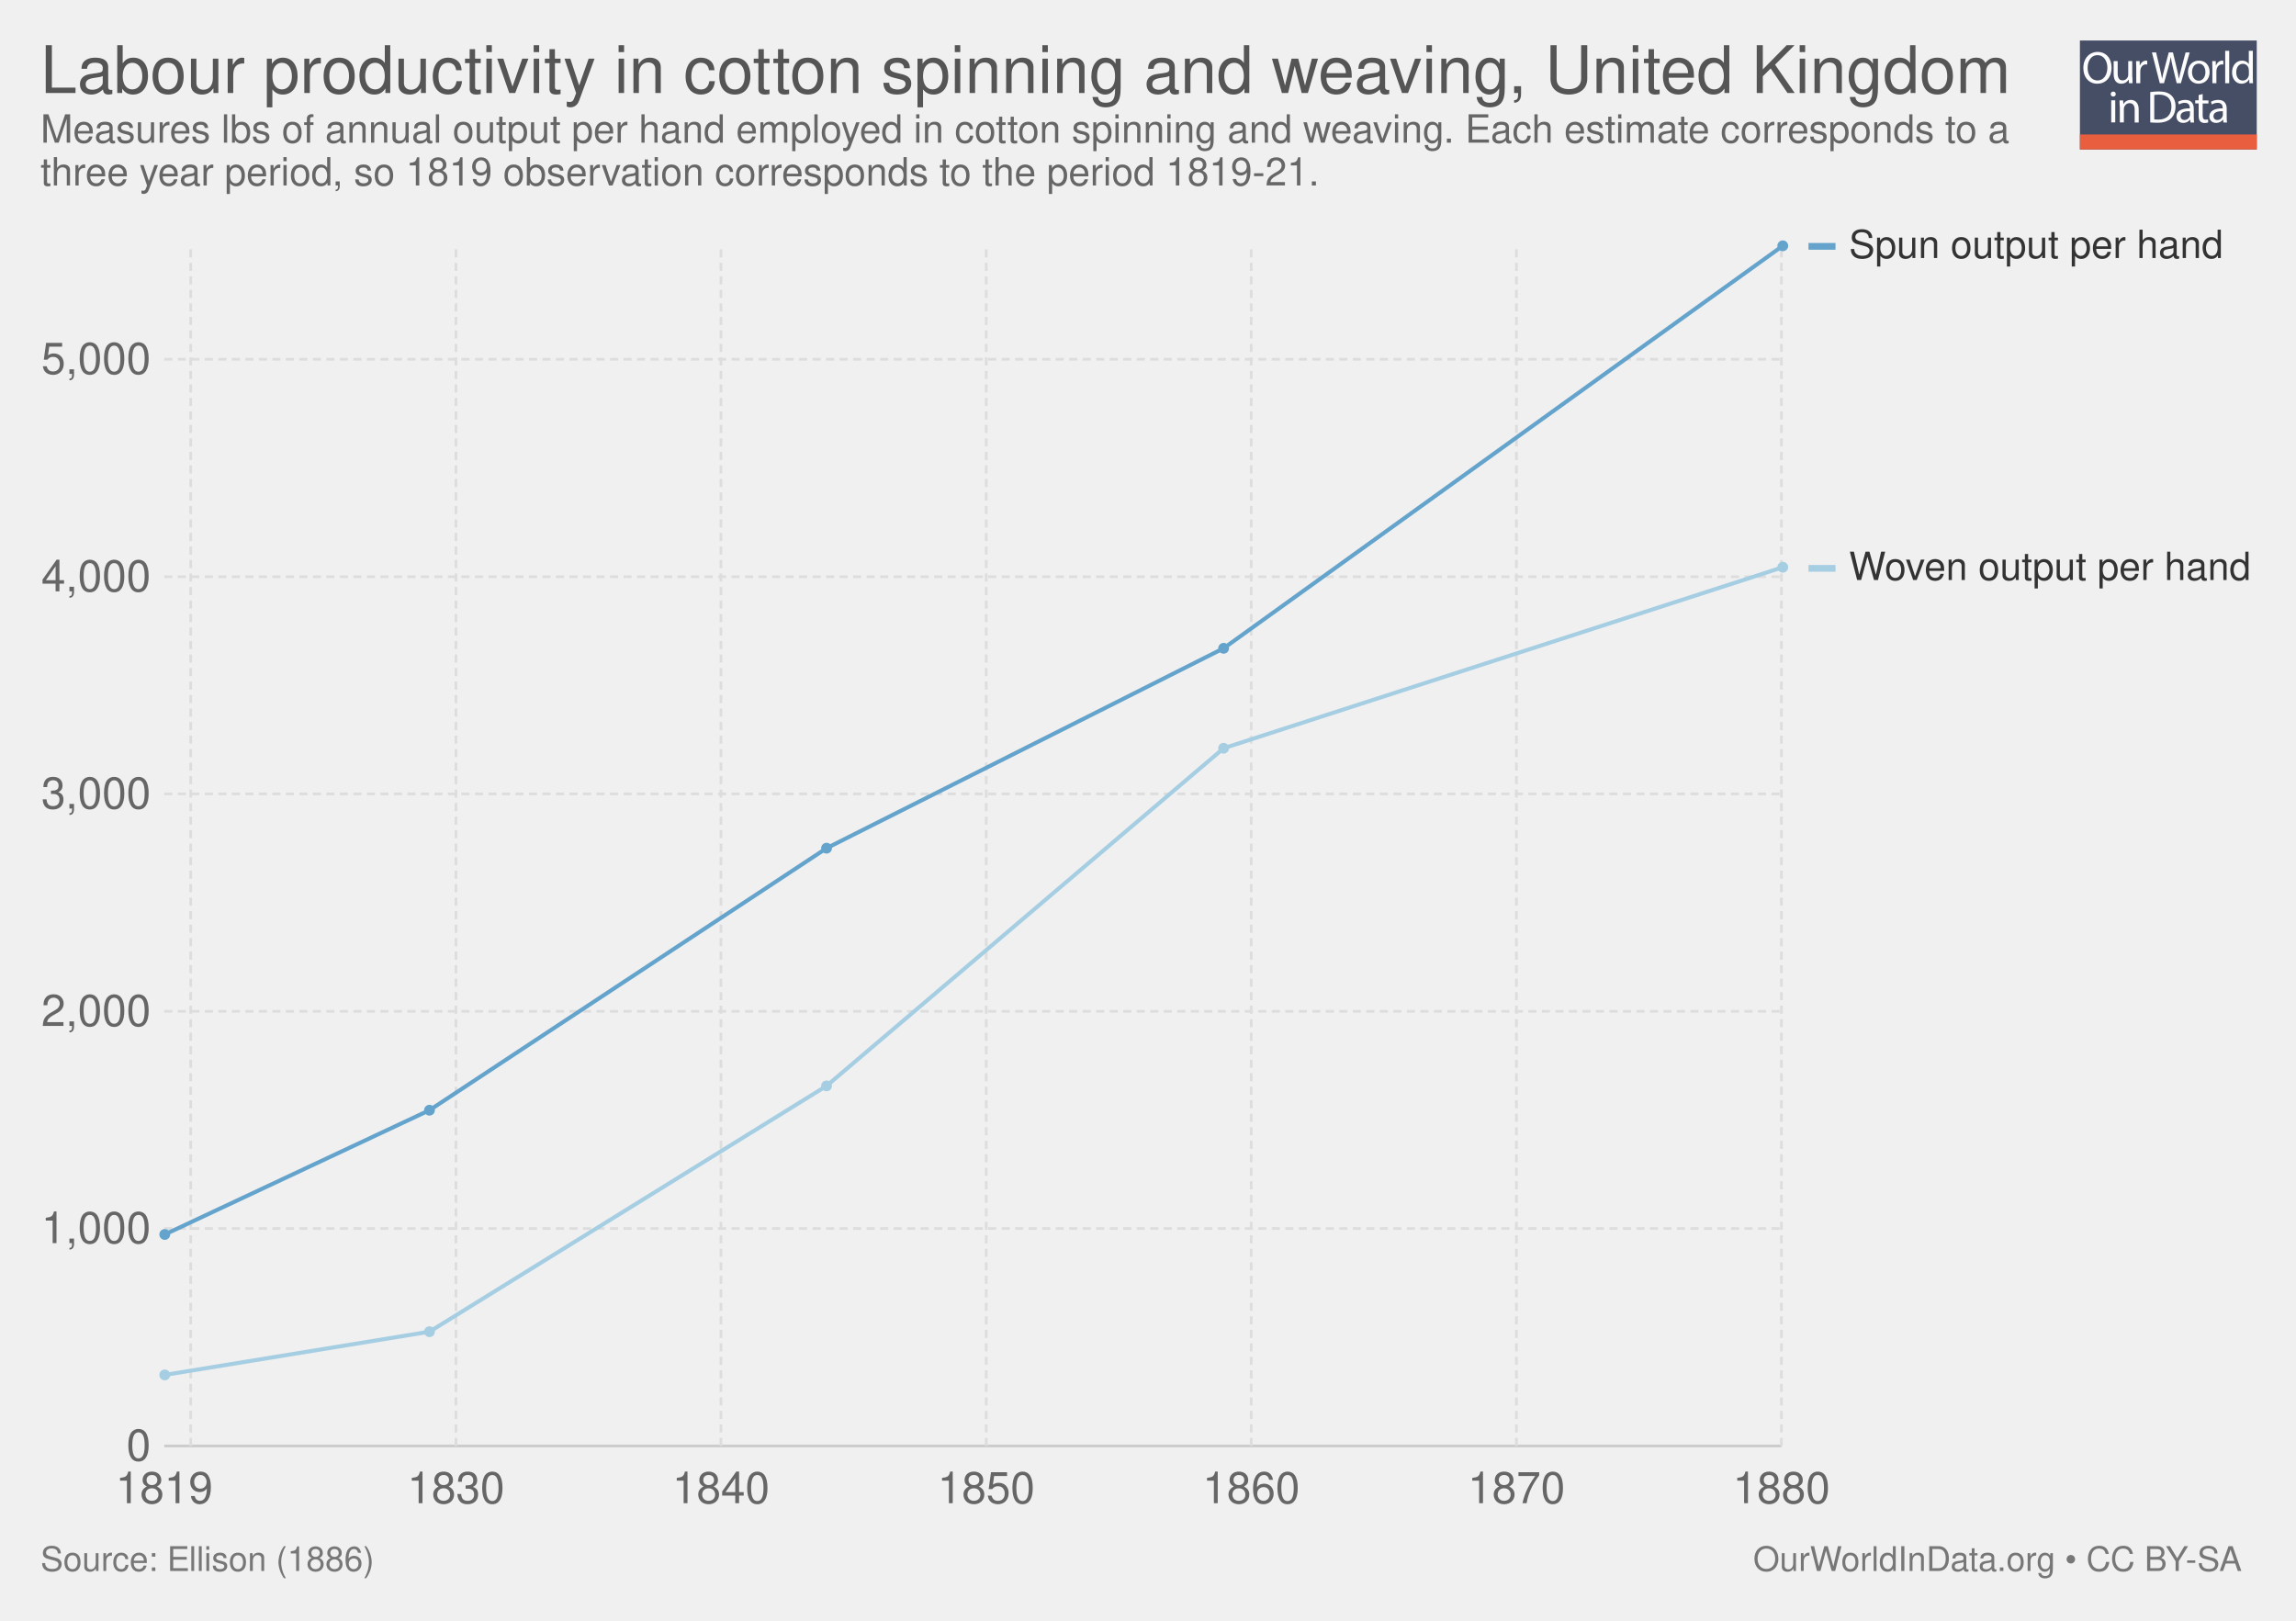
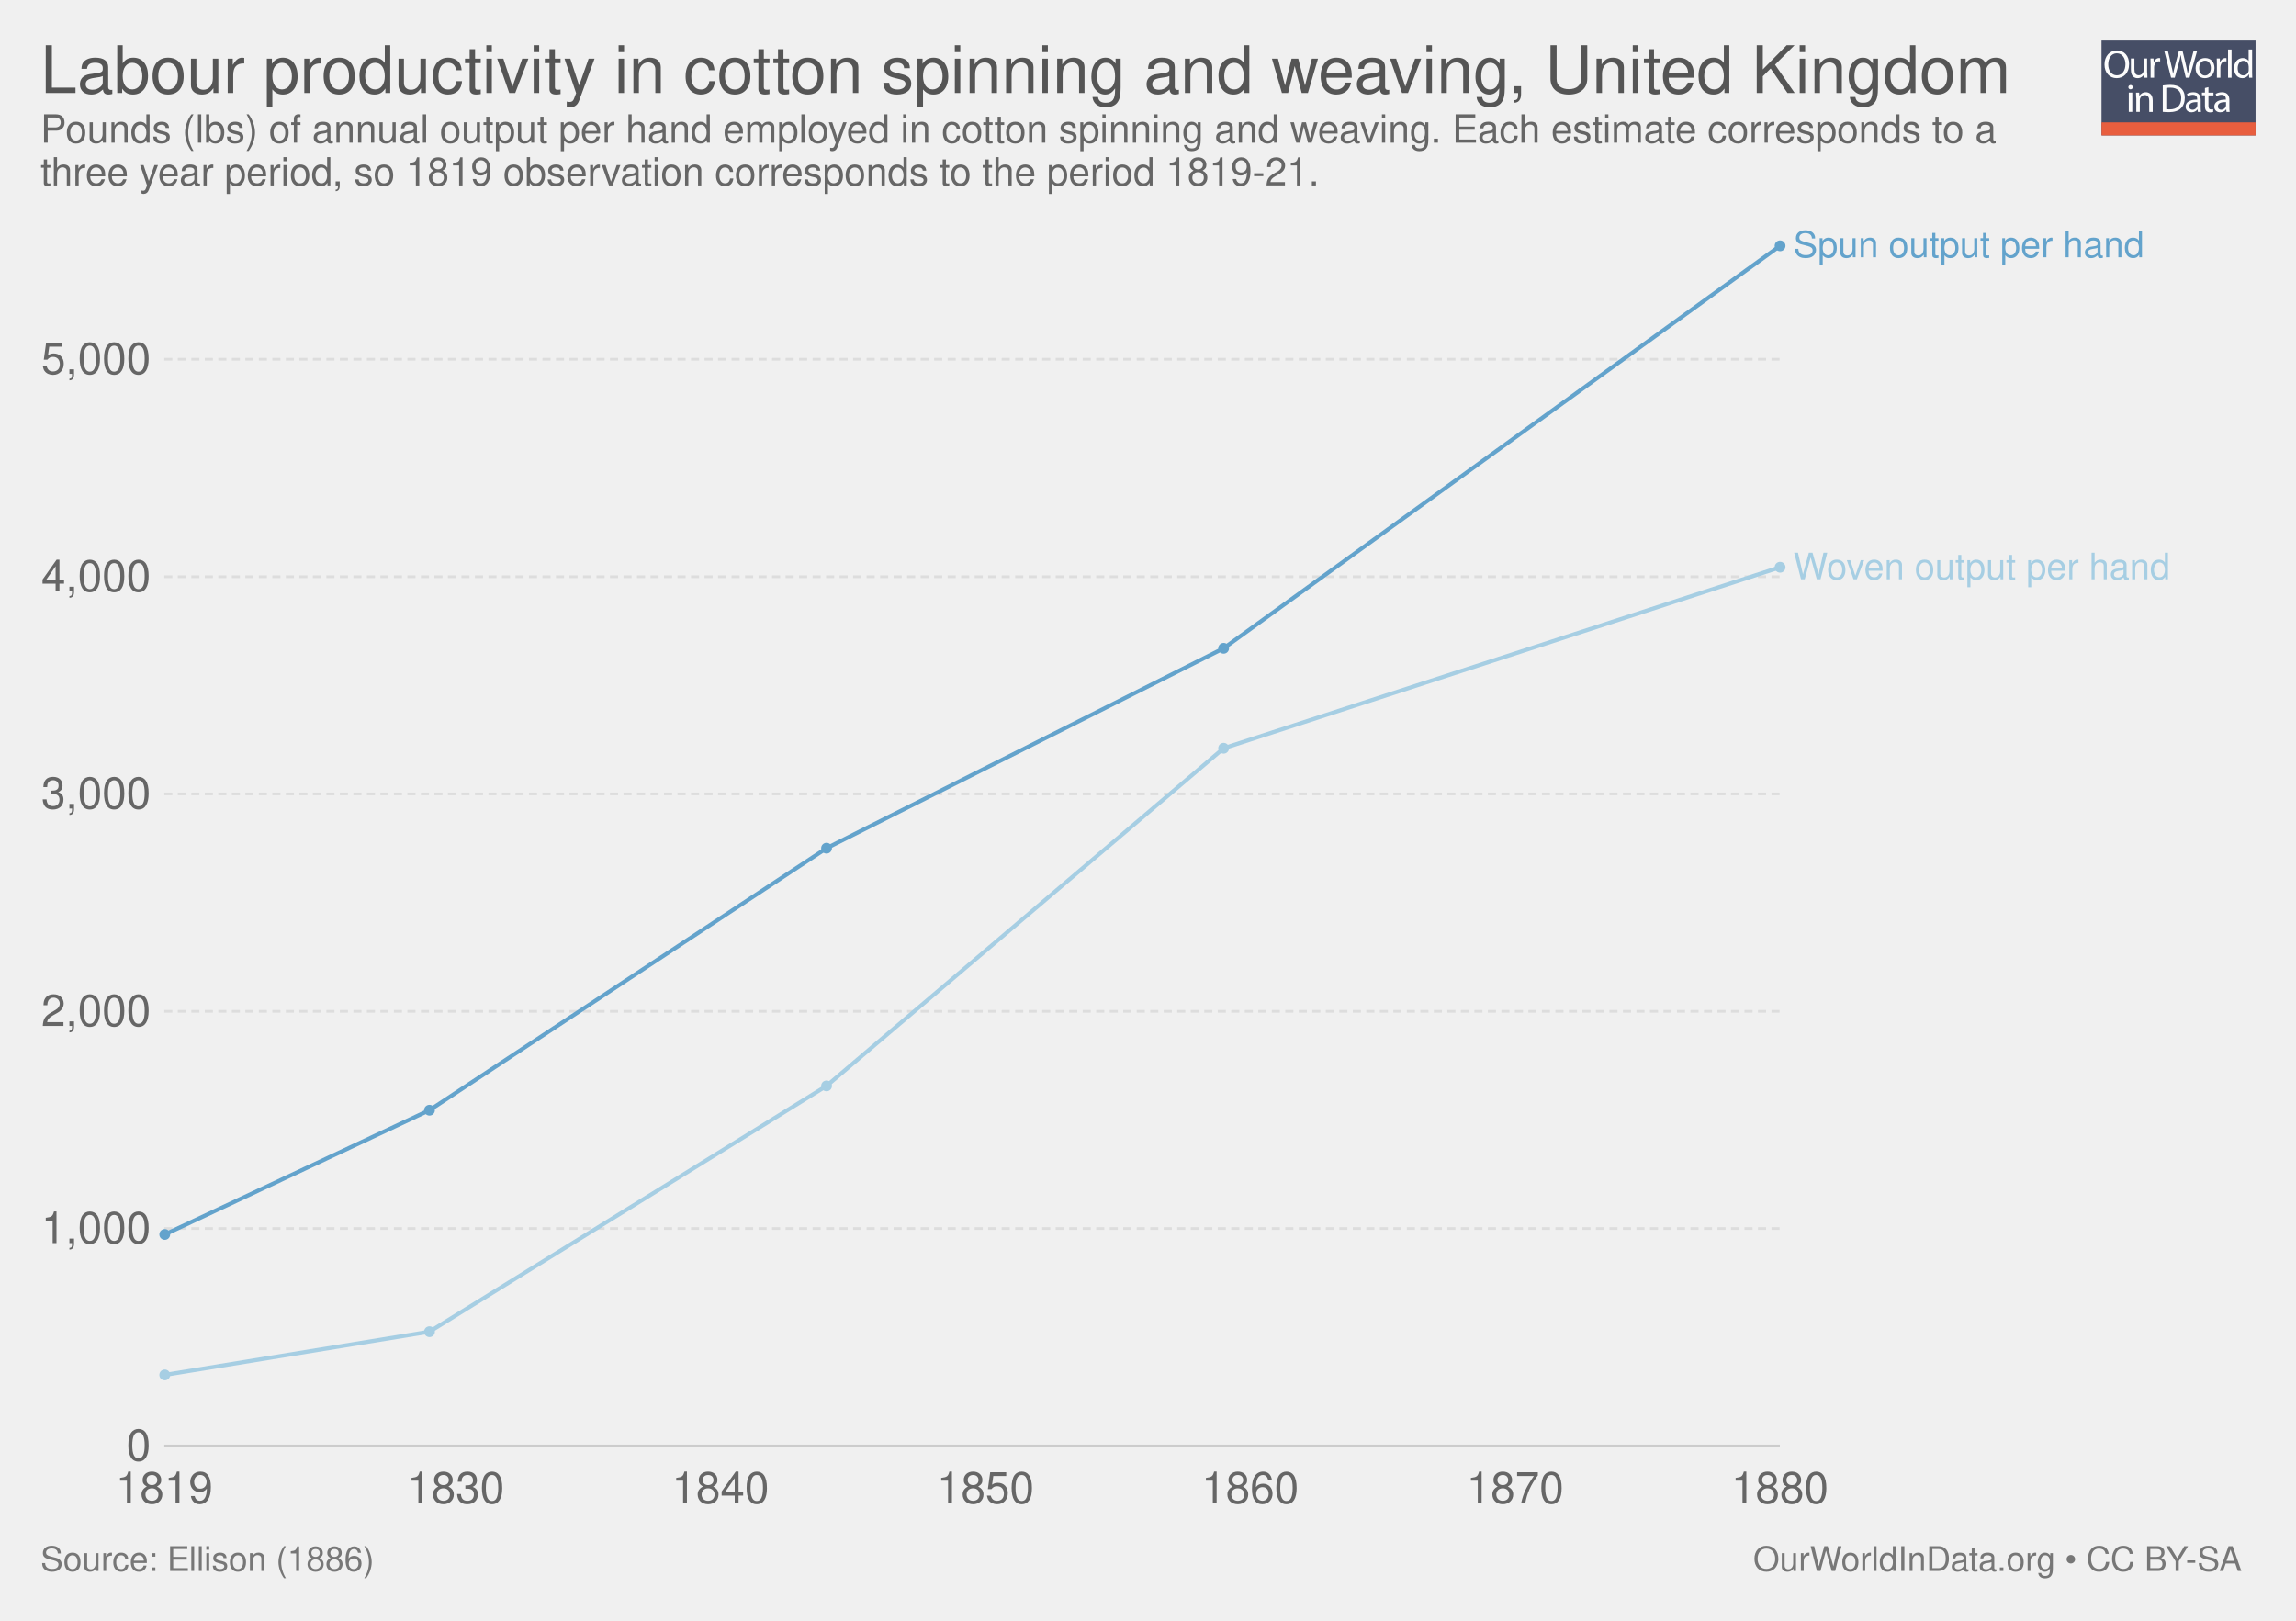
<svg xmlns="http://www.w3.org/2000/svg" xmlns:xlink="http://www.w3.org/1999/xlink" version="1.1" style="font-family: 'Helvetica Neue', Helvetica, Arial, sans-serif; font-size: 18px; background-color: white; text-rendering: optimizeLegibility; -webkit-font-smoothing: antialiased;" width="850" height="600">
  <g class="ChartTab">
    <g class="HeaderView">
-       <g opacity="0.8" transform="translate(770, 15) scale(0.31)">
+       <g opacity="0.8" transform="translate(778, 15) scale(0.27)">
        <a xlink:href="https://ourworldindata.org" target="_blank">
          <g>
            <rect x="0" y="0" fill="#1B2543" width="211.2" height="130.1" />
            <rect x="0" y="112.2" fill="#E63912" width="211.2" height="17.9" />
            <g>
              <rect x="1.2" y="12.3" fill="none" width="210.2" height="99.2" />
              <path fill="#FFFFFF" d="M37.8,32.2c0,12.7-7.7,19.4-17.1,19.4c-9.7,0-16.6-7.5-16.6-18.7c0-11.7,7.3-19.3,17.1-19.3 C31.3,13.7,37.8,21.3,37.8,32.2z M9.2,32.8c0,7.9,4.3,14.9,11.8,14.9c7.5,0,11.8-6.9,11.8-15.3c0-7.3-3.8-14.9-11.8-14.9 C13.1,17.5,9.2,24.8,9.2,32.8z" />
              <path fill="#FFFFFF" d="M62.7,43.8c0,2.7,0.1,5.1,0.2,7.2h-4.3l-0.3-4.3h-0.1c-1.3,2.1-4,4.9-8.8,4.9c-4.2,0-9.1-2.3-9.1-11.6 V24.6h4.8v14.6c0,5,1.5,8.4,5.9,8.4c3.2,0,5.5-2.2,6.3-4.4c0.3-0.7,0.4-1.6,0.4-2.5V24.6h4.8V43.8z" />
              <path fill="#FFFFFF" d="M67.3,32.8c0-3.1-0.1-5.8-0.2-8.2h4.2l0.2,5.2h0.2c1.2-3.5,4.1-5.8,7.3-5.8c0.5,0,0.9,0.1,1.4,0.2v4.5 c-0.5-0.1-1-0.2-1.6-0.2c-3.4,0-5.8,2.6-6.5,6.2c-0.1,0.7-0.2,1.4-0.2,2.2V51h-4.8V32.8z" />
              <path fill="#FFFFFF" d="M95.4,51l-9.4-36.8h5l4.4,18.6c1.1,4.6,2.1,9.2,2.7,12.7h0.1c0.6-3.7,1.8-8,3-12.8l4.9-18.5h5l4.5,18.7 c1,4.4,2,8.7,2.6,12.6h0.1c0.8-4,1.8-8.1,3-12.7l4.9-18.5h4.9L120.6,51h-5L111,31.9c-1.1-4.7-1.9-8.3-2.4-12h-0.1 c-0.7,3.7-1.5,7.3-2.8,12L100.4,51H95.4z" />
              <path fill="#FFFFFF" d="M154.9,37.6c0,9.8-6.8,14-13.2,14c-7.2,0-12.7-5.2-12.7-13.6c0-8.8,5.8-14,13.1-14 C149.8,24,154.9,29.5,154.9,37.6z M133.9,37.9c0,5.8,3.3,10.1,8,10.1c4.6,0,8-4.3,8-10.3c0-4.5-2.2-10.1-7.9-10.1 C136.3,27.6,133.9,32.8,133.9,37.9z" />
              <path fill="#FFFFFF" d="M158.2,32.8c0-3.1-0.1-5.8-0.2-8.2h4.2l0.2,5.2h0.2c1.2-3.5,4.1-5.8,7.3-5.8c0.5,0,0.9,0.1,1.4,0.2v4.5 c-0.5-0.1-1-0.2-1.6-0.2c-3.4,0-5.8,2.6-6.5,6.2c-0.1,0.7-0.2,1.4-0.2,2.2V51h-4.8V32.8z" />
              <path fill="#FFFFFF" d="M173.5,12.3h4.8V51h-4.8V12.3z" />
              <path fill="#FFFFFF" d="M206.5,12.3v31.9c0,2.3,0.1,5,0.2,6.8h-4.3l-0.2-4.6H202c-1.5,2.9-4.7,5.2-9,5.2 c-6.4,0-11.3-5.4-11.3-13.4c-0.1-8.8,5.4-14.2,11.9-14.2c4,0,6.8,1.9,8,4h0.1V12.3H206.5z M201.7,35.4c0-0.6-0.1-1.4-0.2-2 c-0.7-3.1-3.3-5.6-6.9-5.6c-5,0-7.9,4.4-7.9,10.2c0,5.3,2.6,9.8,7.8,9.8c3.2,0,6.2-2.1,7.1-5.7c0.2-0.7,0.2-1.3,0.2-2.1V35.4z" />
              <path fill="#FFFFFF" d="M42.8,64c0.1,1.6-1.1,2.9-3.1,2.9c-1.7,0-2.9-1.3-2.9-2.9c0-1.7,1.3-3,3-3C41.7,61,42.8,62.3,42.8,64z M37.4,97.8V71.4h4.8v26.4H37.4z" />
              <path fill="#FFFFFF" d="M47.5,78.6c0-2.7-0.1-5-0.2-7.1h4.3l0.3,4.4h0.1c1.3-2.5,4.4-5,8.8-5c3.7,0,9.4,2.2,9.4,11.2v15.8h-4.8 V82.6c0-4.3-1.6-7.8-6.1-7.8c-3.2,0-5.6,2.2-6.5,4.9c-0.2,0.6-0.3,1.4-0.3,2.2v15.9h-4.8V78.6z" />
              <path fill="#FFFFFF" d="M84,61.6c2.9-0.4,6.3-0.8,10.1-0.8c6.8,0,11.7,1.6,14.9,4.6c3.3,3,5.2,7.3,5.2,13.2c0,6-1.9,10.9-5.3,14.3 c-3.4,3.4-9.1,5.3-16.3,5.3c-3.4,0-6.2-0.2-8.6-0.4V61.6z M88.8,94.1c1.2,0.2,3,0.3,4.8,0.3c10.2,0,15.7-5.7,15.7-15.6 c0.1-8.7-4.9-14.2-14.9-14.2c-2.5,0-4.3,0.2-5.6,0.5V94.1z" />
              <path fill="#FFFFFF" d="M132.1,97.8l-0.4-3.3h-0.2c-1.5,2.1-4.3,3.9-8.1,3.9c-5.4,0-8.1-3.8-8.1-7.6c0-6.4,5.7-9.9,15.9-9.8v-0.5 c0-2.2-0.6-6.1-6-6.1c-2.5,0-5,0.8-6.9,2l-1.1-3.2c2.2-1.4,5.4-2.3,8.7-2.3c8.1,0,10.1,5.5,10.1,10.8v9.9c0,2.3,0.1,4.5,0.4,6.3 H132.1z M131.4,84.4c-5.3-0.1-11.2,0.8-11.2,5.9c0,3.1,2.1,4.6,4.5,4.6c3.4,0,5.6-2.2,6.4-4.4c0.2-0.5,0.3-1,0.3-1.5V84.4z" />
              <path fill="#FFFFFF" d="M146.6,63.9v7.6h6.9v3.7h-6.9v14.2c0,3.3,0.9,5.1,3.6,5.1c1.3,0,2.2-0.2,2.8-0.3l0.2,3.6 c-0.9,0.4-2.4,0.7-4.3,0.7c-2.2,0-4-0.7-5.2-2c-1.4-1.4-1.9-3.8-1.9-6.9V75.1h-4.1v-3.7h4.1v-6.3L146.6,63.9z" />
              <path fill="#FFFFFF" d="M171.4,97.8l-0.4-3.3h-0.2c-1.5,2.1-4.3,3.9-8.1,3.9c-5.4,0-8.1-3.8-8.1-7.6c0-6.4,5.7-9.9,15.9-9.8v-0.5 c0-2.2-0.6-6.1-6-6.1c-2.5,0-5,0.8-6.9,2l-1.1-3.2c2.2-1.4,5.4-2.3,8.7-2.3c8.1,0,10.1,5.5,10.1,10.8v9.9c0,2.3,0.1,4.5,0.4,6.3 H171.4z M170.7,84.4c-5.3-0.1-11.2,0.8-11.2,5.9c0,3.1,2.1,4.6,4.5,4.6c3.4,0,5.6-2.2,6.4-4.4c0.2-0.5,0.3-1,0.3-1.5V84.4z" />
            </g>
          </g>
        </a>
      </g>
      <a href="https://ourworldindata.org/grapher/labour-productivity-in-cotton-spinning-and-weaving" target="_blank">
        <text font-size="24.30" x="15.0" y="34.4" fill="#555">
          <tspan x="15" y="34.44">Labour productivity in cotton spinning and weaving, United Kingdom</tspan>
        </text>
      </a>
      <text font-size="14.40" x="15.0" y="52.8" fill="#666">
-         <tspan x="15" y="52.82">Measures lbs of annual output per hand employed in cotton spinning and weaving. Each estimate corresponds to a</tspan>
+         <tspan x="15" y="52.82">Pounds (lbs) of annual output per hand employed in cotton spinning and weaving. Each estimate corresponds to a</tspan>
        <tspan x="15" y="68.66">three year period, so 1819 observation corresponds to the period 1819-21.</tspan>
      </text>
    </g>
    <g class="LineChart">
      <defs>
        <clipPath id="boundsClip-1">
          <rect x="50.824" y="0" width="830" height="930.6" />
        </clipPath>
      </defs>
      <g class="AxisBoxView">
        <g class="HorizontalAxis">
          <text x="60.8" y="556.5" fill="#666" text-anchor="middle" font-size="16.2">1819</text>
-           <text x="168.8" y="556.5" fill="#666" text-anchor="middle" font-size="16.2">1830</text>
-           <text x="266.9" y="556.5" fill="#666" text-anchor="middle" font-size="16.2">1840</text>
-           <text x="365.1" y="556.5" fill="#666" text-anchor="middle" font-size="16.2">1850</text>
-           <text x="463.2" y="556.5" fill="#666" text-anchor="middle" font-size="16.2">1860</text>
-           <text x="561.4" y="556.5" fill="#666" text-anchor="middle" font-size="16.2">1870</text>
-           <text x="659.5" y="556.5" fill="#666" text-anchor="middle" font-size="16.2">1880</text>
+           <text x="168.7" y="556.5" fill="#666" text-anchor="middle" font-size="16.2">1830</text>
+           <text x="266.7" y="556.5" fill="#666" text-anchor="middle" font-size="16.2">1840</text>
+           <text x="364.8" y="556.5" fill="#666" text-anchor="middle" font-size="16.2">1850</text>
+           <text x="462.8" y="556.5" fill="#666" text-anchor="middle" font-size="16.2">1860</text>
+           <text x="560.9" y="556.5" fill="#666" text-anchor="middle" font-size="16.2">1870</text>
+           <text x="658.9" y="556.5" fill="#666" text-anchor="middle" font-size="16.2">1880</text>
        </g>
        <g class="VerticalAxis">
          <text x="55.82" y="535.3" fill="#666" dominant-baseline="middle" text-anchor="end" font-size="16.2">0</text>
          <text x="55.82" y="454.8" fill="#666" dominant-baseline="middle" text-anchor="end" font-size="16.2">1,000</text>
          <text x="55.82" y="374.4" fill="#666" dominant-baseline="middle" text-anchor="end" font-size="16.2">2,000</text>
          <text x="55.82" y="293.9" fill="#666" dominant-baseline="middle" text-anchor="end" font-size="16.2">3,000</text>
          <text x="55.82" y="213.5" fill="#666" dominant-baseline="middle" text-anchor="end" font-size="16.2">4,000</text>
          <text x="55.82" y="133" fill="#666" dominant-baseline="middle" text-anchor="end" font-size="16.2">5,000</text>
        </g>
        <g class="AxisGridLines">
-           <line x1="60.82" y1="535.3" x2="659.52" y2="535.3" stroke="#ccc" />
-           <line x1="60.82" y1="454.8" x2="659.52" y2="454.8" stroke="#ddd" stroke-dasharray="3,2" />
-           <line x1="60.82" y1="374.4" x2="659.52" y2="374.4" stroke="#ddd" stroke-dasharray="3,2" />
-           <line x1="60.82" y1="293.9" x2="659.52" y2="293.9" stroke="#ddd" stroke-dasharray="3,2" />
-           <line x1="60.82" y1="213.5" x2="659.52" y2="213.5" stroke="#ddd" stroke-dasharray="3,2" />
-           <line x1="60.82" y1="133" x2="659.52" y2="133" stroke="#ddd" stroke-dasharray="3,2" />
-         </g>
-         <g class="AxisGridLines">
-           <line x1="70.6" y1="535.30" x2="70.6" y2="91.20" stroke="#ddd" stroke-dasharray="3,2" />
-           <line x1="168.8" y1="535.30" x2="168.8" y2="91.20" stroke="#ddd" stroke-dasharray="3,2" />
-           <line x1="266.9" y1="535.30" x2="266.9" y2="91.20" stroke="#ddd" stroke-dasharray="3,2" />
-           <line x1="365.1" y1="535.30" x2="365.1" y2="91.20" stroke="#ddd" stroke-dasharray="3,2" />
-           <line x1="463.2" y1="535.30" x2="463.2" y2="91.20" stroke="#ddd" stroke-dasharray="3,2" />
-           <line x1="561.4" y1="535.30" x2="561.4" y2="91.20" stroke="#ddd" stroke-dasharray="3,2" />
-           <line x1="659.5" y1="535.30" x2="659.5" y2="91.20" stroke="#ddd" stroke-dasharray="3,2" />
+           <line x1="60.82" y1="535.3" x2="658.92" y2="535.3" stroke="#ccc" />
+           <line x1="60.82" y1="454.8" x2="658.92" y2="454.8" stroke="#ddd" stroke-dasharray="3,2" />
+           <line x1="60.82" y1="374.4" x2="658.92" y2="374.4" stroke="#ddd" stroke-dasharray="3,2" />
+           <line x1="60.82" y1="293.9" x2="658.92" y2="293.9" stroke="#ddd" stroke-dasharray="3,2" />
+           <line x1="60.82" y1="213.5" x2="658.92" y2="213.5" stroke="#ddd" stroke-dasharray="3,2" />
+           <line x1="60.82" y1="133" x2="658.92" y2="133" stroke="#ddd" stroke-dasharray="3,2" />
        </g>
      </g>
      <g clip-path="url(#boundsClip-1)">
        <g class="HeightedLegend clickable">
          <g class="legendMark">
-             <rect x="669.52" y="84" width="154.392" height="14.4" fill="#fff" opacity="0" />
-             <rect x="669.52" y="89.95" width="10" height="2.5" fill="rgb(99, 163, 204)" />
-             <text font-size="14.40" x="684.5" y="95.5" fill="#333">
-               <tspan x="684.52" y="95.52">Spun output per hand</tspan>
+             <rect x="658.925" y="84.45" width="165.68" height="13.5" fill="#fff" opacity="0" />
+             <text font-size="13.50" x="663.9" y="95.3" fill="rgb(99, 163, 204)">
+               <tspan x="663.925" y="95.25">Spun output per hand</tspan>
            </text>
          </g>
          <g class="legendMark">
-             <rect x="669.52" y="203.2" width="165.48" height="14.4" fill="#fff" opacity="0" />
-             <rect x="669.52" y="209.15" width="10" height="2.5" fill="rgb(166, 206, 227)" />
-             <text font-size="14.40" x="684.5" y="214.7" fill="#333">
-               <tspan x="684.52" y="214.72">Woven output per hand</tspan>
+             <rect x="658.925" y="203.65" width="176.075" height="13.5" fill="#fff" opacity="0" />
+             <text font-size="13.50" x="663.9" y="214.5" fill="rgb(166, 206, 227)">
+               <tspan x="663.925" y="214.45">Woven output per hand</tspan>
            </text>
          </g>
        </g>
        <g class="Lines">
-           <rect x="61" y="91" width="599" height="444" fill="rgba(255,255,255,0)" opacity="0" />
+           <rect x="61" y="91" width="598" height="444" fill="rgba(255,255,255,0)" opacity="0" />
          <g class="key-United-Kingdom_0">
-             <path stroke="rgb(166, 206, 227)" stroke-linecap="round" d="M61 509L159 493L306 402L453 277L660 210" fill="none" stroke-width="1.5" />
+             <path stroke="rgb(166, 206, 227)" stroke-linecap="round" d="M61 509L159 493L306 402L453 277L659 210" fill="none" stroke-width="1.5" />
            <g fill="rgb(166, 206, 227)">
              <circle cx="61" cy="509" r="2" />
              <circle cx="159" cy="493" r="2" />
              <circle cx="306" cy="402" r="2" />
              <circle cx="453" cy="277" r="2" />
-               <circle cx="660" cy="210" r="2" />
+               <circle cx="659" cy="210" r="2" />
            </g>
          </g>
          <g class="key-United-Kingdom_1">
-             <path stroke="rgb(99, 163, 204)" stroke-linecap="round" d="M61 457L159 411L306 314L453 240L660 91" fill="none" stroke-width="1.5" />
+             <path stroke="rgb(99, 163, 204)" stroke-linecap="round" d="M61 457L159 411L306 314L453 240L659 91" fill="none" stroke-width="1.5" />
            <g fill="rgb(99, 163, 204)">
              <circle cx="61" cy="457" r="2" />
              <circle cx="159" cy="411" r="2" />
              <circle cx="306" cy="314" r="2" />
              <circle cx="453" cy="240" r="2" />
-               <circle cx="660" cy="91" r="2" />
+               <circle cx="659" cy="91" r="2" />
            </g>
          </g>
        </g>
      </g>
    </g>
    <g style="fill: #777;" class="SourcesFooter">
      <g style="fill: #777;" class="clickable">
        <text font-size="12.60" x="15.0" y="581.6">
          <tspan x="15" y="581.58">Source: Ellison (1886)</tspan>
        </text>
      </g>
      <text font-size="12.60" x="649.0" y="581.6">
        <tspan x="649.024" y="581.58">
          <a target="_blank" style="fill: #777;" href="https://ourworldindata.org">OurWorldInData.org</a> • <a style="fill: #777;" href="http://creativecommons.org/licenses/by-sa/4.0/deed.en_US" target="_blank">CC BY-SA</a>
        </tspan>
      </text>
    </g>
  </g>
</svg>
